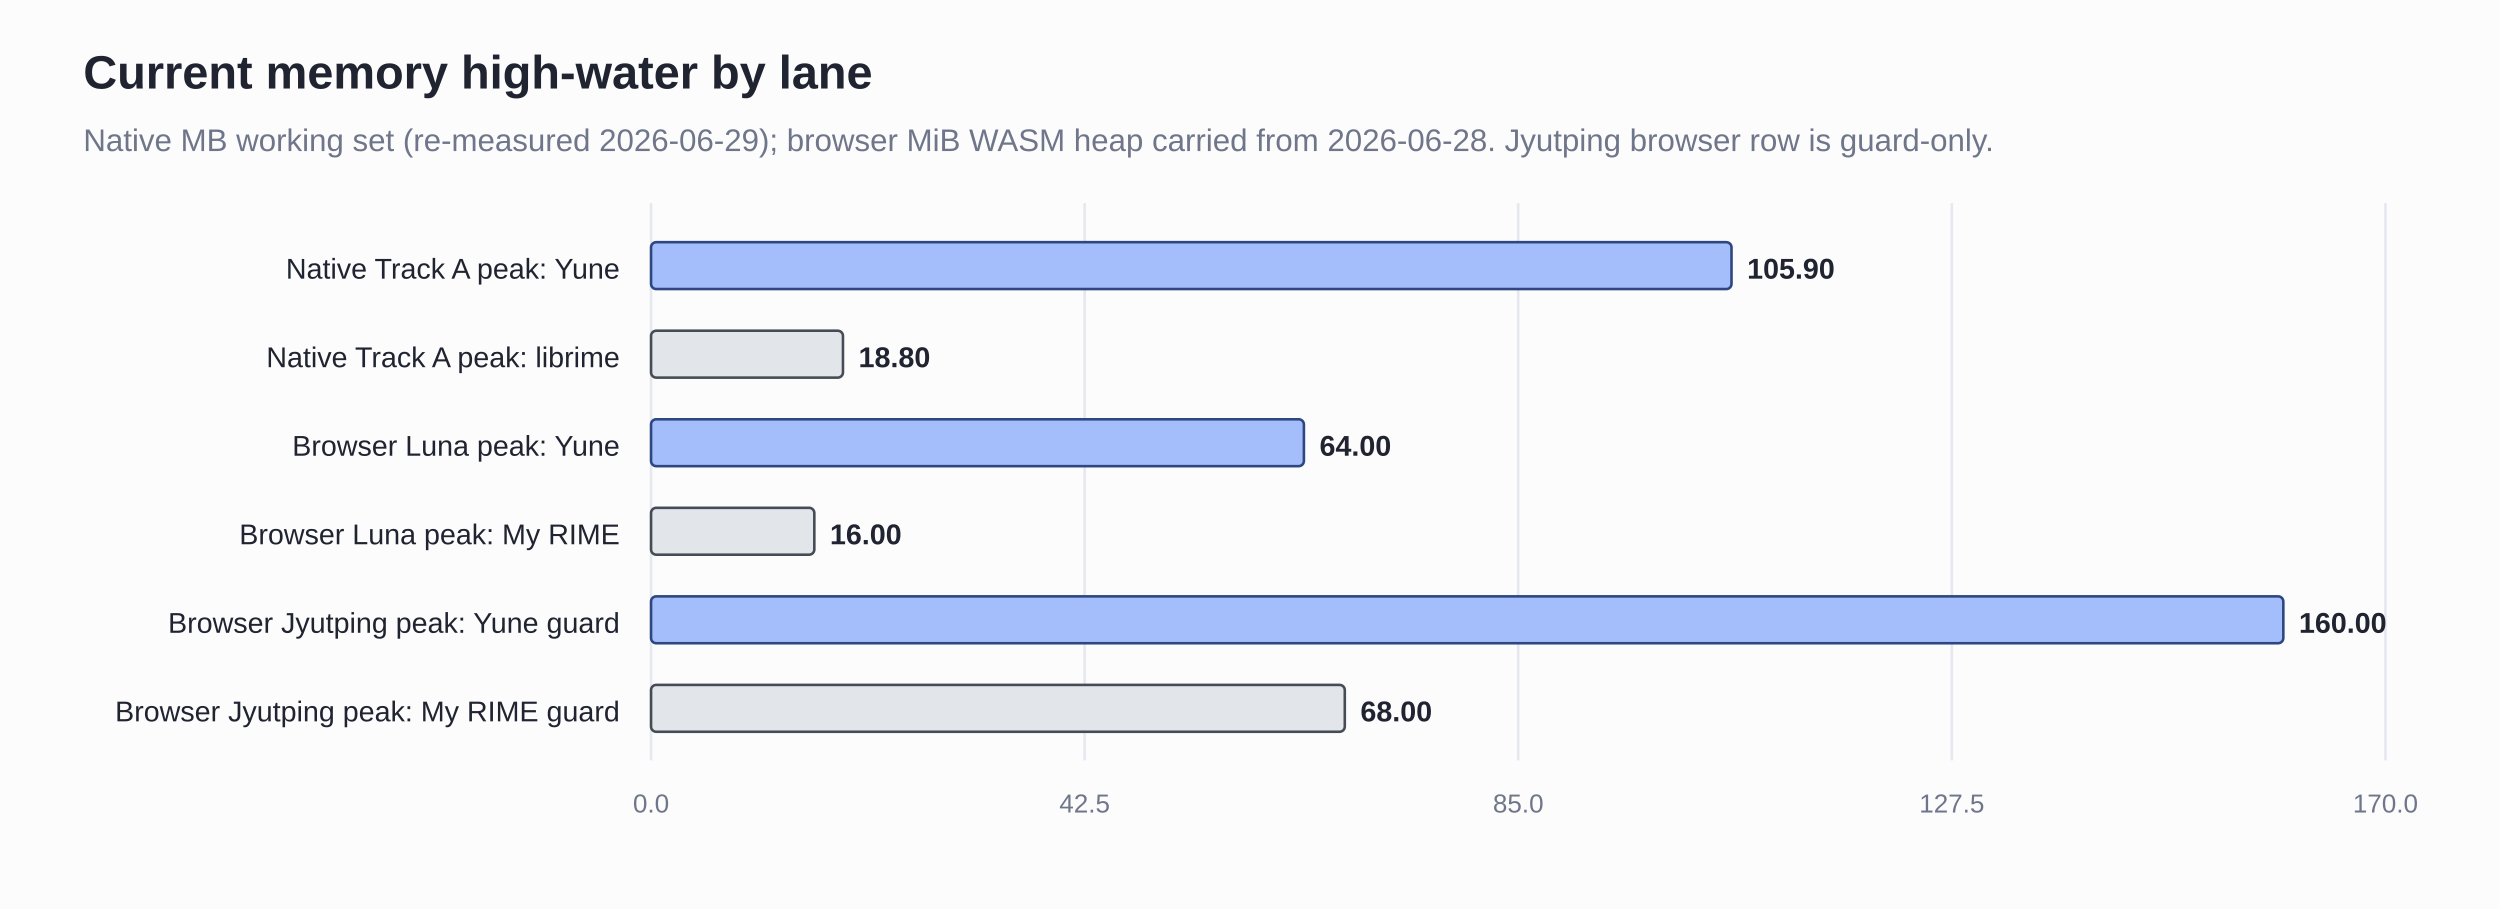
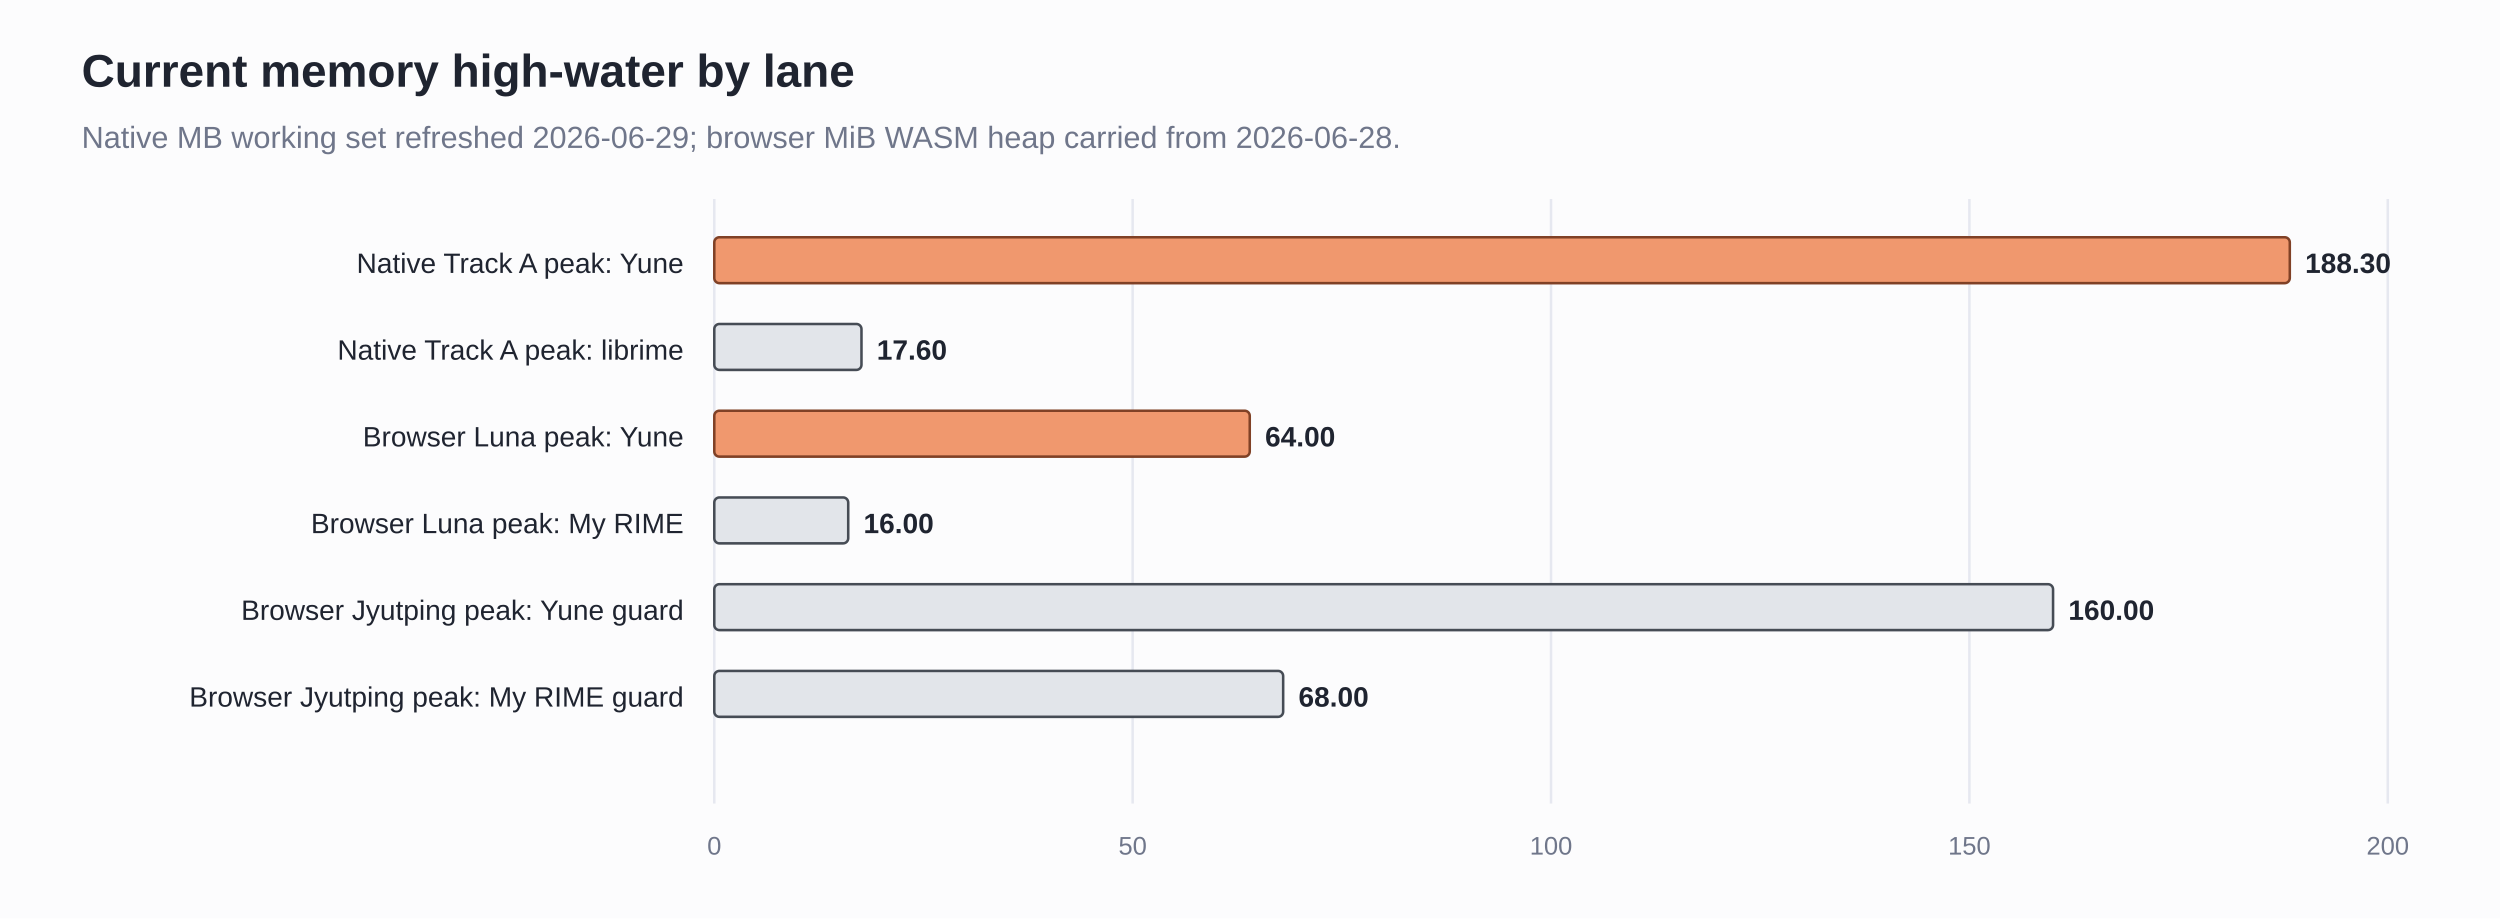
- <svg xmlns="http://www.w3.org/2000/svg" width="960" height="349" viewBox="0 0 960 349" role="img" aria-labelledby="title desc">
-   <rect width="960" height="349" fill="#FCFCFD" />
-   <text x="32" y="34" font-family="Segoe UI, Arial, sans-serif" font-size="18" font-weight="700" fill="#1F2430" text-anchor="start">Current memory high-water by lane</text>
-   <text x="32" y="58" font-family="Segoe UI, Arial, sans-serif" font-size="12" font-weight="400" fill="#6F768A" text-anchor="start">Native MB working set (re-measured 2026-06-29); browser MiB WASM heap carried from 2026-06-28. Jyutping browser row is guard-only.</text>
-   <line x1="250.0" y1="78" x2="250.0" y2="292" stroke="#E6E8F0" stroke-width="1" />
-   <text x="250.0" y="312" font-family="Segoe UI, Arial, sans-serif" font-size="10" font-weight="400" fill="#6F768A" text-anchor="middle">0.0</text>
-   <line x1="416.5" y1="78" x2="416.5" y2="292" stroke="#E6E8F0" stroke-width="1" />
-   <text x="416.5" y="312" font-family="Segoe UI, Arial, sans-serif" font-size="10" font-weight="400" fill="#6F768A" text-anchor="middle">42.5</text>
-   <line x1="583.0" y1="78" x2="583.0" y2="292" stroke="#E6E8F0" stroke-width="1" />
-   <text x="583.0" y="312" font-family="Segoe UI, Arial, sans-serif" font-size="10" font-weight="400" fill="#6F768A" text-anchor="middle">85.0</text>
-   <line x1="749.5" y1="78" x2="749.5" y2="292" stroke="#E6E8F0" stroke-width="1" />
-   <text x="749.5" y="312" font-family="Segoe UI, Arial, sans-serif" font-size="10" font-weight="400" fill="#6F768A" text-anchor="middle">127.5</text>
-   <line x1="916.0" y1="78" x2="916.0" y2="292" stroke="#E6E8F0" stroke-width="1" />
-   <text x="916.0" y="312" font-family="Segoe UI, Arial, sans-serif" font-size="10" font-weight="400" fill="#6F768A" text-anchor="middle">170.0</text>
-   <text x="238" y="107" font-family="Segoe UI, Arial, sans-serif" font-size="11" font-weight="500" fill="#1F2430" text-anchor="end">Native Track A peak: Yune</text>
-   <rect x="250" y="93" width="414.9" height="18" rx="2" fill="#A3BEFA" stroke="#2E4780" stroke-width="1" />
-   <text x="670.9" y="107" font-family="Segoe UI, Arial, sans-serif" font-size="11" font-weight="600" fill="#1F2430" text-anchor="start">105.90</text>
-   <text x="238" y="141" font-family="Segoe UI, Arial, sans-serif" font-size="11" font-weight="500" fill="#1F2430" text-anchor="end">Native Track A peak: librime</text>
-   <rect x="250" y="127" width="73.7" height="18" rx="2" fill="#E2E5EA" stroke="#464C55" stroke-width="1" />
-   <text x="329.7" y="141" font-family="Segoe UI, Arial, sans-serif" font-size="11" font-weight="600" fill="#1F2430" text-anchor="start">18.80</text>
-   <text x="238" y="175" font-family="Segoe UI, Arial, sans-serif" font-size="11" font-weight="500" fill="#1F2430" text-anchor="end">Browser Luna peak: Yune</text>
-   <rect x="250" y="161" width="250.7" height="18" rx="2" fill="#A3BEFA" stroke="#2E4780" stroke-width="1" />
-   <text x="506.7" y="175" font-family="Segoe UI, Arial, sans-serif" font-size="11" font-weight="600" fill="#1F2430" text-anchor="start">64.00</text>
-   <text x="238" y="209" font-family="Segoe UI, Arial, sans-serif" font-size="11" font-weight="500" fill="#1F2430" text-anchor="end">Browser Luna peak: My RIME</text>
-   <rect x="250" y="195" width="62.7" height="18" rx="2" fill="#E2E5EA" stroke="#464C55" stroke-width="1" />
-   <text x="318.7" y="209" font-family="Segoe UI, Arial, sans-serif" font-size="11" font-weight="600" fill="#1F2430" text-anchor="start">16.00</text>
-   <text x="238" y="243" font-family="Segoe UI, Arial, sans-serif" font-size="11" font-weight="500" fill="#1F2430" text-anchor="end">Browser Jyutping peak: Yune guard</text>
-   <rect x="250" y="229" width="626.8" height="18" rx="2" fill="#A3BEFA" stroke="#2E4780" stroke-width="1" />
-   <text x="882.8" y="243" font-family="Segoe UI, Arial, sans-serif" font-size="11" font-weight="600" fill="#1F2430" text-anchor="start">160.00</text>
-   <text x="238" y="277" font-family="Segoe UI, Arial, sans-serif" font-size="11" font-weight="500" fill="#1F2430" text-anchor="end">Browser Jyutping peak: My RIME guard</text>
-   <rect x="250" y="263" width="266.4" height="18" rx="2" fill="#E2E5EA" stroke="#464C55" stroke-width="1" />
-   <text x="522.4" y="277" font-family="Segoe UI, Arial, sans-serif" font-size="11" font-weight="600" fill="#1F2430" text-anchor="start">68.00</text>
+ <svg xmlns="http://www.w3.org/2000/svg" width="980" height="360" viewBox="0 0 980 360" role="img" aria-labelledby="title desc">
+   <rect width="980" height="360" fill="#FCFCFD" />
+   <text x="32" y="34" font-family="Segoe UI, Arial, sans-serif" font-size="18" font-weight="700" fill="#1F2430">Current memory high-water by lane</text>
+   <text x="32" y="58" font-family="Segoe UI, Arial, sans-serif" font-size="12" fill="#6F768A">Native MB working set refreshed 2026-06-29; browser MiB WASM heap carried from 2026-06-28.</text>
+   <line x1="280" y1="78" x2="280" y2="315" stroke="#E6E8F0" stroke-width="1" />
+   <text x="280" y="335" font-family="Segoe UI, Arial, sans-serif" font-size="10" fill="#6F768A" text-anchor="middle">0</text>
+   <line x1="444" y1="78" x2="444" y2="315" stroke="#E6E8F0" stroke-width="1" />
+   <text x="444" y="335" font-family="Segoe UI, Arial, sans-serif" font-size="10" fill="#6F768A" text-anchor="middle">50</text>
+   <line x1="608" y1="78" x2="608" y2="315" stroke="#E6E8F0" stroke-width="1" />
+   <text x="608" y="335" font-family="Segoe UI, Arial, sans-serif" font-size="10" fill="#6F768A" text-anchor="middle">100</text>
+   <line x1="772" y1="78" x2="772" y2="315" stroke="#E6E8F0" stroke-width="1" />
+   <text x="772" y="335" font-family="Segoe UI, Arial, sans-serif" font-size="10" fill="#6F768A" text-anchor="middle">150</text>
+   <line x1="936" y1="78" x2="936" y2="315" stroke="#E6E8F0" stroke-width="1" />
+   <text x="936" y="335" font-family="Segoe UI, Arial, sans-serif" font-size="10" fill="#6F768A" text-anchor="middle">200</text>
+   <text x="268" y="107" font-family="Segoe UI, Arial, sans-serif" font-size="11" font-weight="500" fill="#1F2430" text-anchor="end">Native Track A peak: Yune</text>
+   <rect x="280" y="93" width="617.6" height="18" rx="2" fill="#F0986E" stroke="#804126" stroke-width="1" />
+   <text x="903.6" y="107" font-family="Segoe UI, Arial, sans-serif" font-size="11" font-weight="600" fill="#1F2430">188.30</text>
+   <text x="268" y="141" font-family="Segoe UI, Arial, sans-serif" font-size="11" font-weight="500" fill="#1F2430" text-anchor="end">Native Track A peak: librime</text>
+   <rect x="280" y="127" width="57.7" height="18" rx="2" fill="#E2E5EA" stroke="#464C55" stroke-width="1" />
+   <text x="343.7" y="141" font-family="Segoe UI, Arial, sans-serif" font-size="11" font-weight="600" fill="#1F2430">17.60</text>
+   <text x="268" y="175" font-family="Segoe UI, Arial, sans-serif" font-size="11" font-weight="500" fill="#1F2430" text-anchor="end">Browser Luna peak: Yune</text>
+   <rect x="280" y="161" width="209.9" height="18" rx="2" fill="#F0986E" stroke="#804126" stroke-width="1" />
+   <text x="495.9" y="175" font-family="Segoe UI, Arial, sans-serif" font-size="11" font-weight="600" fill="#1F2430">64.00</text>
+   <text x="268" y="209" font-family="Segoe UI, Arial, sans-serif" font-size="11" font-weight="500" fill="#1F2430" text-anchor="end">Browser Luna peak: My RIME</text>
+   <rect x="280" y="195" width="52.5" height="18" rx="2" fill="#E2E5EA" stroke="#464C55" stroke-width="1" />
+   <text x="338.5" y="209" font-family="Segoe UI, Arial, sans-serif" font-size="11" font-weight="600" fill="#1F2430">16.00</text>
+   <text x="268" y="243" font-family="Segoe UI, Arial, sans-serif" font-size="11" font-weight="500" fill="#1F2430" text-anchor="end">Browser Jyutping peak: Yune guard</text>
+   <rect x="280" y="229" width="524.8" height="18" rx="2" fill="#E2E5EA" stroke="#464C55" stroke-width="1" />
+   <text x="810.8" y="243" font-family="Segoe UI, Arial, sans-serif" font-size="11" font-weight="600" fill="#1F2430">160.00</text>
+   <text x="268" y="277" font-family="Segoe UI, Arial, sans-serif" font-size="11" font-weight="500" fill="#1F2430" text-anchor="end">Browser Jyutping peak: My RIME guard</text>
+   <rect x="280" y="263" width="223" height="18" rx="2" fill="#E2E5EA" stroke="#464C55" stroke-width="1" />
+   <text x="509" y="277" font-family="Segoe UI, Arial, sans-serif" font-size="11" font-weight="600" fill="#1F2430">68.00</text>
</svg>
